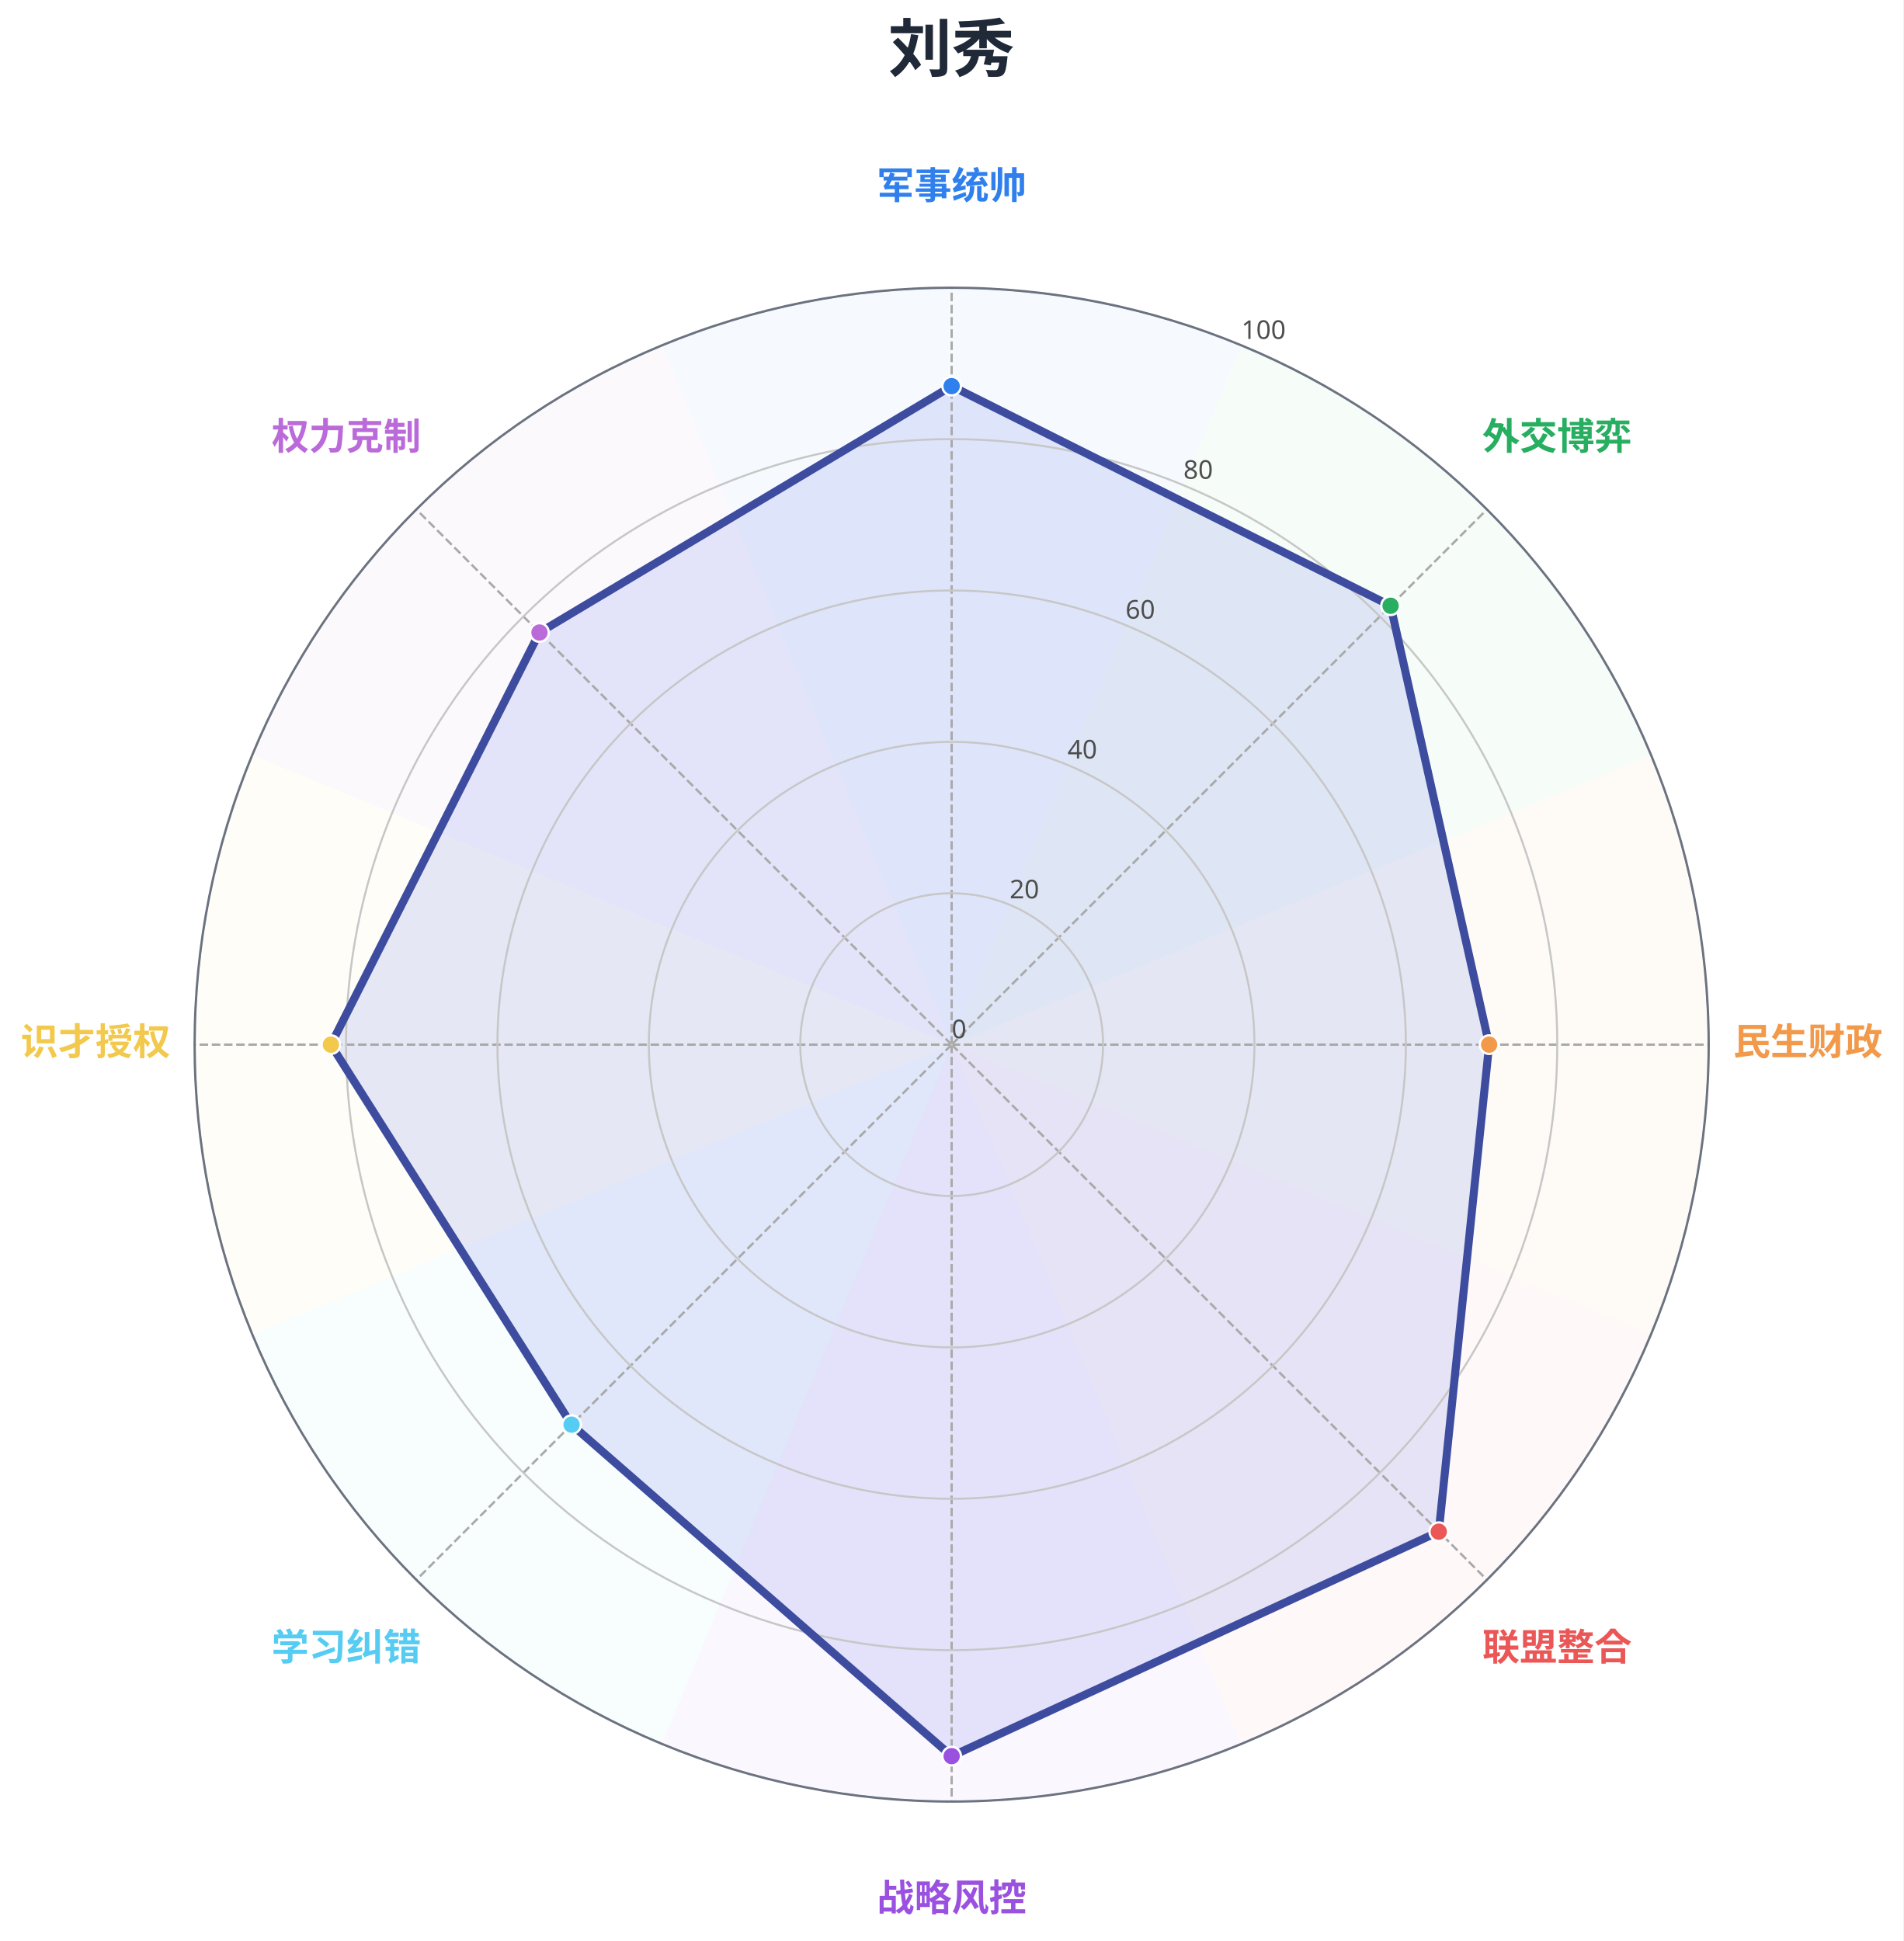
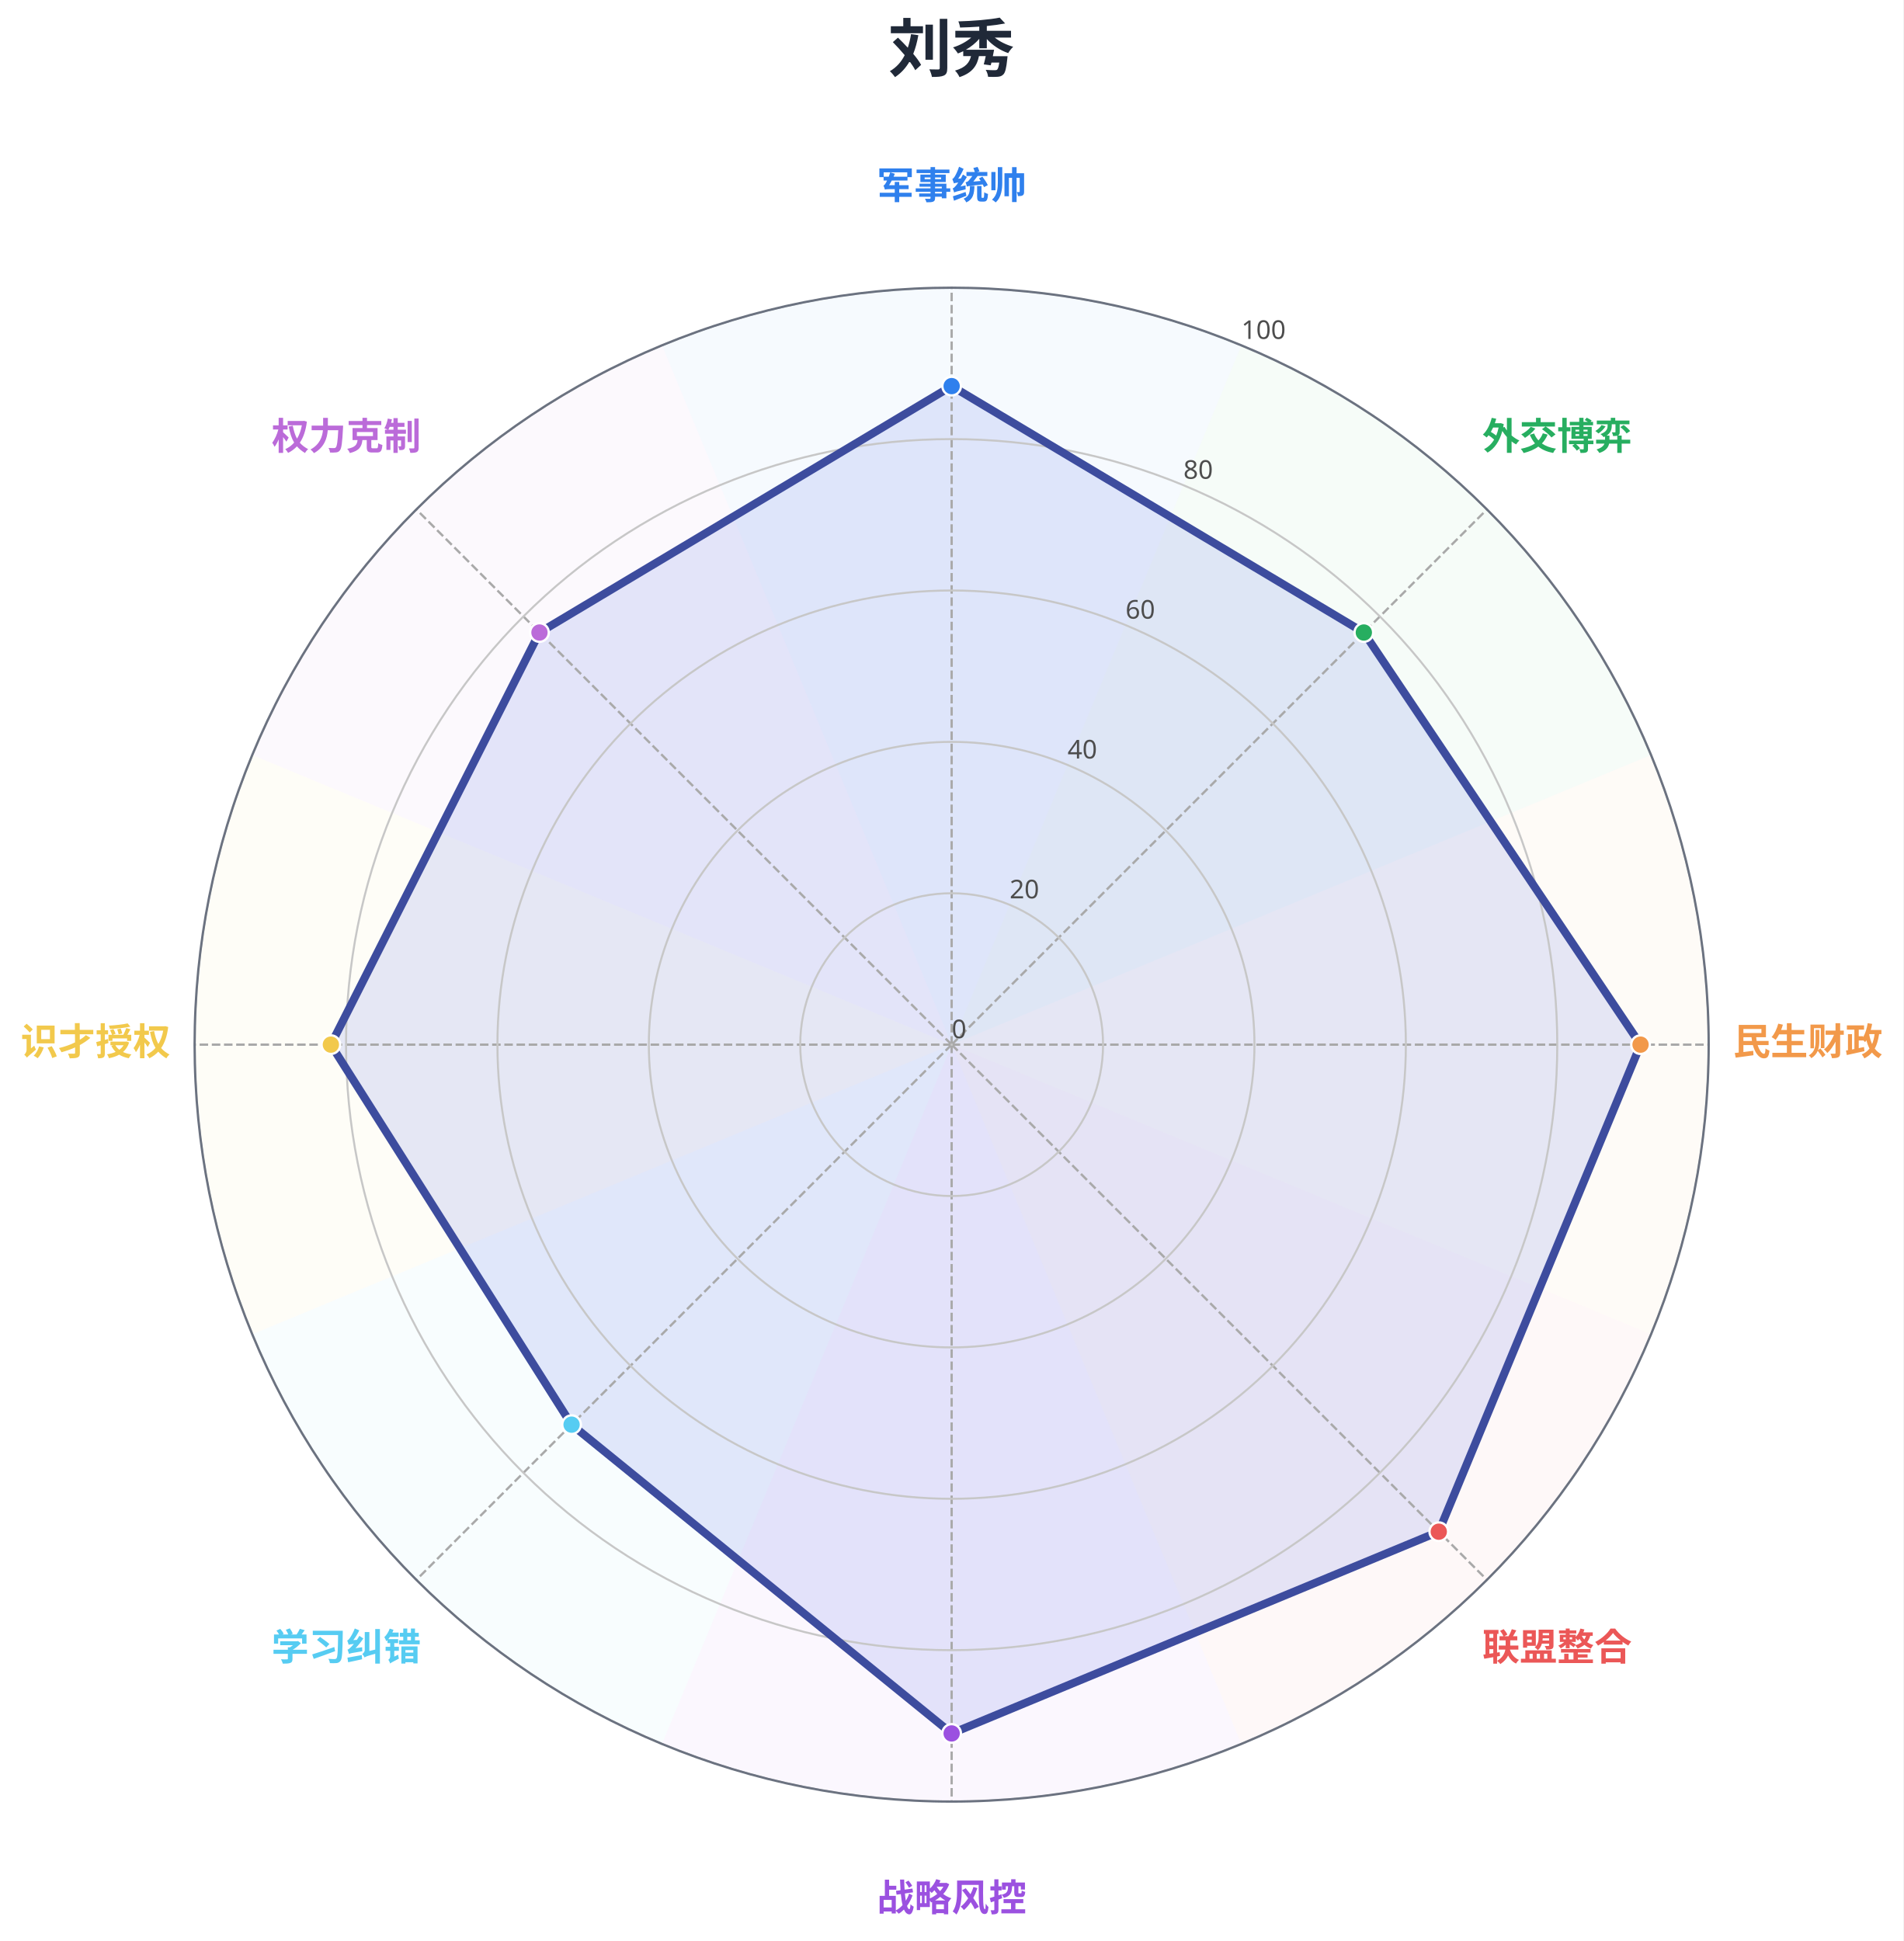
<svg xmlns="http://www.w3.org/2000/svg" xmlns:xlink="http://www.w3.org/1999/xlink" width="662.08pt" height="675.29pt" viewBox="0 0 662.08 675.29" version="1.1">
  <defs>
    <style type="text/css">*{stroke-linejoin: round; stroke-linecap: butt}</style>
  </defs>
  <g id="figure_1">
    <g id="patch_1">
      <path d="M 0 675.29 L 662.08 675.29 L 662.08 -0 L 0 -0 z " style="fill: #ffffff" />
    </g>
    <g id="axes_1">
      <g id="patch_2">
        <path d="M 594.38 363.438 C 594.38 328.857 587.568 294.611 574.334 262.662 C 561.101 230.713 541.702 201.681 517.25 177.229 C 492.797 152.776 463.765 133.377 431.816 120.144 C 399.867 106.91 365.621 100.098 331.04 100.098 C 296.459 100.098 262.213 106.91 230.264 120.144 C 198.315 133.377 169.283 152.776 144.831 177.229 C 120.378 201.681 100.979 230.713 87.746 262.662 C 74.512 294.611 67.7 328.857 67.7 363.438 C 67.7 398.02 74.512 432.265 87.746 464.214 C 100.979 496.163 120.378 525.195 144.831 549.648 C 169.283 574.1 198.315 593.499 230.264 606.732 C 262.213 619.966 296.459 626.778 331.04 626.778 C 365.621 626.778 399.867 619.966 431.816 606.732 C 463.765 593.499 492.797 574.1 517.25 549.648 C 541.702 525.195 561.101 496.163 574.334 464.214 C 587.568 432.265 594.38 398.02 594.38 363.438 M 331.04 363.438 C 331.04 363.438 331.04 363.438 331.04 363.438 C 331.04 363.438 331.04 363.438 331.04 363.438 C 331.04 363.438 331.04 363.438 331.04 363.438 C 331.04 363.438 331.04 363.438 331.04 363.438 C 331.04 363.438 331.04 363.438 331.04 363.438 C 331.04 363.438 331.04 363.438 331.04 363.438 C 331.04 363.438 331.04 363.438 331.04 363.438 C 331.04 363.438 331.04 363.438 331.04 363.438 C 331.04 363.438 331.04 363.438 331.04 363.438 C 331.04 363.438 331.04 363.438 331.04 363.438 C 331.04 363.438 331.04 363.438 331.04 363.438 C 331.04 363.438 331.04 363.438 331.04 363.438 C 331.04 363.438 331.04 363.438 331.04 363.438 C 331.04 363.438 331.04 363.438 331.04 363.438 C 331.04 363.438 331.04 363.438 331.04 363.438 C 331.04 363.438 331.04 363.438 331.04 363.438 z " style="fill: #ffffff" />
      </g>
      <g id="patch_3">
-         <path d="M 331.04 363.438 C 331.04 363.438 331.04 363.438 331.04 363.438 C 331.04 363.438 331.04 363.438 331.04 363.438 L 431.816 120.144 C 399.867 106.91 365.621 100.098 331.04 100.098 C 296.459 100.098 262.213 106.91 230.264 120.144 z " clip-path="url(#pf23b8f6670)" style="fill: #2f80ed; opacity: 0.045" />
+         <path d="M 331.04 363.438 C 331.04 363.438 331.04 363.438 331.04 363.438 C 331.04 363.438 331.04 363.438 331.04 363.438 L 431.816 120.144 C 399.867 106.91 365.621 100.098 331.04 100.098 C 296.459 100.098 262.213 106.91 230.264 120.144 z " clip-path="url(#p75b6348742)" style="fill: #2f80ed; opacity: 0.045" />
      </g>
      <g id="patch_4">
-         <path d="M 331.04 363.438 C 331.04 363.438 331.04 363.438 331.04 363.438 C 331.04 363.438 331.04 363.438 331.04 363.438 L 574.334 262.662 C 561.101 230.713 541.702 201.681 517.25 177.229 C 492.797 152.776 463.765 133.377 431.816 120.144 z " clip-path="url(#pf23b8f6670)" style="fill: #27ae60; opacity: 0.045" />
+         <path d="M 331.04 363.438 C 331.04 363.438 331.04 363.438 331.04 363.438 C 331.04 363.438 331.04 363.438 331.04 363.438 L 574.334 262.662 C 561.101 230.713 541.702 201.681 517.25 177.229 C 492.797 152.776 463.765 133.377 431.816 120.144 z " clip-path="url(#p75b6348742)" style="fill: #27ae60; opacity: 0.045" />
      </g>
      <g id="patch_5">
-         <path d="M 331.04 363.438 C 331.04 363.438 331.04 363.438 331.04 363.438 C 331.04 363.438 331.04 363.438 331.04 363.438 L 574.334 464.214 C 587.568 432.265 594.38 398.02 594.38 363.438 C 594.38 328.857 587.568 294.611 574.334 262.662 z " clip-path="url(#pf23b8f6670)" style="fill: #f2994a; opacity: 0.045" />
+         <path d="M 331.04 363.438 C 331.04 363.438 331.04 363.438 331.04 363.438 C 331.04 363.438 331.04 363.438 331.04 363.438 L 574.334 464.214 C 587.568 432.265 594.38 398.02 594.38 363.438 C 594.38 328.857 587.568 294.611 574.334 262.662 z " clip-path="url(#p75b6348742)" style="fill: #f2994a; opacity: 0.045" />
      </g>
      <g id="patch_6">
-         <path d="M 331.04 363.438 C 331.04 363.438 331.04 363.438 331.04 363.438 C 331.04 363.438 331.04 363.438 331.04 363.438 L 431.816 606.732 C 463.765 593.499 492.797 574.1 517.25 549.648 C 541.702 525.195 561.101 496.163 574.334 464.214 z " clip-path="url(#pf23b8f6670)" style="fill: #eb5757; opacity: 0.045" />
+         <path d="M 331.04 363.438 C 331.04 363.438 331.04 363.438 331.04 363.438 C 331.04 363.438 331.04 363.438 331.04 363.438 L 431.816 606.732 C 463.765 593.499 492.797 574.1 517.25 549.648 C 541.702 525.195 561.101 496.163 574.334 464.214 z " clip-path="url(#p75b6348742)" style="fill: #eb5757; opacity: 0.045" />
      </g>
      <g id="patch_7">
-         <path d="M 331.04 363.438 C 331.04 363.438 331.04 363.438 331.04 363.438 C 331.04 363.438 331.04 363.438 331.04 363.438 L 230.264 606.732 C 262.213 619.966 296.459 626.778 331.04 626.778 C 365.621 626.778 399.867 619.966 431.816 606.732 z " clip-path="url(#pf23b8f6670)" style="fill: #9b51e0; opacity: 0.045" />
+         <path d="M 331.04 363.438 C 331.04 363.438 331.04 363.438 331.04 363.438 C 331.04 363.438 331.04 363.438 331.04 363.438 L 230.264 606.732 C 262.213 619.966 296.459 626.778 331.04 626.778 C 365.621 626.778 399.867 619.966 431.816 606.732 z " clip-path="url(#p75b6348742)" style="fill: #9b51e0; opacity: 0.045" />
      </g>
      <g id="patch_8">
-         <path d="M 331.04 363.438 C 331.04 363.438 331.04 363.438 331.04 363.438 C 331.04 363.438 331.04 363.438 331.04 363.438 L 87.746 464.214 C 100.979 496.163 120.378 525.195 144.831 549.648 C 169.283 574.1 198.315 593.499 230.264 606.732 z " clip-path="url(#pf23b8f6670)" style="fill: #56ccf2; opacity: 0.045" />
+         <path d="M 331.04 363.438 C 331.04 363.438 331.04 363.438 331.04 363.438 C 331.04 363.438 331.04 363.438 331.04 363.438 L 87.746 464.214 C 100.979 496.163 120.378 525.195 144.831 549.648 C 169.283 574.1 198.315 593.499 230.264 606.732 z " clip-path="url(#p75b6348742)" style="fill: #56ccf2; opacity: 0.045" />
      </g>
      <g id="patch_9">
-         <path d="M 331.04 363.438 C 331.04 363.438 331.04 363.438 331.04 363.438 C 331.04 363.438 331.04 363.438 331.04 363.438 L 87.746 262.662 C 74.512 294.611 67.7 328.857 67.7 363.438 C 67.7 398.02 74.512 432.265 87.746 464.214 z " clip-path="url(#pf23b8f6670)" style="fill: #f2c94c; opacity: 0.045" />
+         <path d="M 331.04 363.438 C 331.04 363.438 331.04 363.438 331.04 363.438 C 331.04 363.438 331.04 363.438 331.04 363.438 L 87.746 262.662 C 74.512 294.611 67.7 328.857 67.7 363.438 C 67.7 398.02 74.512 432.265 87.746 464.214 z " clip-path="url(#p75b6348742)" style="fill: #f2c94c; opacity: 0.045" />
      </g>
      <g id="patch_10">
-         <path d="M 331.04 363.438 C 331.04 363.438 331.04 363.438 331.04 363.438 C 331.04 363.438 331.04 363.438 331.04 363.438 L 230.264 120.144 C 198.315 133.377 169.283 152.776 144.831 177.229 C 120.378 201.681 100.979 230.713 87.746 262.662 z " clip-path="url(#pf23b8f6670)" style="fill: #bb6bd9; opacity: 0.045" />
+         <path d="M 331.04 363.438 C 331.04 363.438 331.04 363.438 331.04 363.438 C 331.04 363.438 331.04 363.438 331.04 363.438 L 230.264 120.144 C 198.315 133.377 169.283 152.776 144.831 177.229 C 120.378 201.681 100.979 230.713 87.746 262.662 z " clip-path="url(#p75b6348742)" style="fill: #bb6bd9; opacity: 0.045" />
      </g>
      <g id="patch_11">
-         <path d="M 331.04 134.332 L 483.732 210.746 L 518.011 363.438 L 500.491 532.889 L 331.04 610.978 L 198.831 495.647 L 115.101 363.438 L 187.659 220.057 z " clip-path="url(#pf23b8f6670)" style="fill: #5e72e4; opacity: 0.16; stroke: #5e72e4; stroke-linejoin: miter" />
+         <path d="M 331.04 134.332 L 474.421 220.057 L 570.679 363.438 L 500.491 532.889 L 331.04 603.077 L 198.831 495.647 L 115.101 363.438 L 187.659 220.057 z " clip-path="url(#p75b6348742)" style="fill: #5e72e4; opacity: 0.16; stroke: #5e72e4; stroke-linejoin: miter" />
      </g>
      <g id="matplotlib.axis_1">
        <g id="xtick_1">
          <g id="line2d_1">
-             <path d="M 331.04 363.438 L 331.04 100.098 " clip-path="url(#pf23b8f6670)" style="fill: none; stroke-dasharray: 2.96,1.28; stroke-dashoffset: 0; stroke: #a9a9a9; stroke-width: 0.8" />
+             <path d="M 331.04 363.438 L 331.04 100.098 " clip-path="url(#p75b6348742)" style="fill: none; stroke-dasharray: 2.96,1.28; stroke-dashoffset: 0; stroke: #a9a9a9; stroke-width: 0.8" />
          </g>
          <g id="text_1">
            <text style="font-weight: 600; font-size: 13px; font-family: 'Microsoft YaHei'; text-anchor: middle; fill: #2f80ed" x="331.04" y="69.178" transform="rotate(-0 331.04 69.17812)">军事统帅</text>
          </g>
        </g>
        <g id="xtick_2">
          <g id="line2d_2">
-             <path d="M 331.04 363.438 L 517.25 177.229 " clip-path="url(#pf23b8f6670)" style="fill: none; stroke-dasharray: 2.96,1.28; stroke-dashoffset: 0; stroke: #a9a9a9; stroke-width: 0.8" />
+             <path d="M 331.04 363.438 L 517.25 177.229 " clip-path="url(#p75b6348742)" style="fill: none; stroke-dasharray: 2.96,1.28; stroke-dashoffset: 0; stroke: #a9a9a9; stroke-width: 0.8" />
          </g>
          <g id="text_2">
            <text style="font-weight: 600; font-size: 13px; font-family: 'Microsoft YaHei'; text-anchor: middle; fill: #27ae60" x="541.645" y="156.413" transform="rotate(-0 541.6447 156.4134)">外交博弈</text>
          </g>
        </g>
        <g id="xtick_3">
          <g id="line2d_3">
-             <path d="M 331.04 363.438 L 594.38 363.438 " clip-path="url(#pf23b8f6670)" style="fill: none; stroke-dasharray: 2.96,1.28; stroke-dashoffset: 0; stroke: #a9a9a9; stroke-width: 0.8" />
+             <path d="M 331.04 363.438 L 594.38 363.438 " clip-path="url(#p75b6348742)" style="fill: none; stroke-dasharray: 2.96,1.28; stroke-dashoffset: 0; stroke: #a9a9a9; stroke-width: 0.8" />
          </g>
          <g id="text_3">
            <text style="font-weight: 600; font-size: 13px; font-family: 'Microsoft YaHei'; text-anchor: middle; fill: #f2994a" x="628.88" y="367.018" transform="rotate(-0 628.88 367.0181)">民生财政</text>
          </g>
        </g>
        <g id="xtick_4">
          <g id="line2d_4">
-             <path d="M 331.04 363.438 L 517.25 549.648 " clip-path="url(#pf23b8f6670)" style="fill: none; stroke-dasharray: 2.96,1.28; stroke-dashoffset: 0; stroke: #a9a9a9; stroke-width: 0.8" />
+             <path d="M 331.04 363.438 L 517.25 549.648 " clip-path="url(#p75b6348742)" style="fill: none; stroke-dasharray: 2.96,1.28; stroke-dashoffset: 0; stroke: #a9a9a9; stroke-width: 0.8" />
          </g>
          <g id="text_4">
            <text style="font-weight: 600; font-size: 13px; font-family: 'Microsoft YaHei'; text-anchor: middle; fill: #eb5757" x="541.645" y="577.623" transform="rotate(-0 541.6447 577.6228)">联盟整合</text>
          </g>
        </g>
        <g id="xtick_5">
          <g id="line2d_5">
-             <path d="M 331.04 363.438 L 331.04 626.778 " clip-path="url(#pf23b8f6670)" style="fill: none; stroke-dasharray: 2.96,1.28; stroke-dashoffset: 0; stroke: #a9a9a9; stroke-width: 0.8" />
+             <path d="M 331.04 363.438 L 331.04 626.778 " clip-path="url(#p75b6348742)" style="fill: none; stroke-dasharray: 2.96,1.28; stroke-dashoffset: 0; stroke: #a9a9a9; stroke-width: 0.8" />
          </g>
          <g id="text_5">
            <text style="font-weight: 600; font-size: 13px; font-family: 'Microsoft YaHei'; text-anchor: middle; fill: #9b51e0" x="331.04" y="664.858" transform="rotate(-0 331.04 664.8581)">战略风控</text>
          </g>
        </g>
        <g id="xtick_6">
          <g id="line2d_6">
-             <path d="M 331.04 363.438 L 144.831 549.648 " clip-path="url(#pf23b8f6670)" style="fill: none; stroke-dasharray: 2.96,1.28; stroke-dashoffset: 0; stroke: #a9a9a9; stroke-width: 0.8" />
+             <path d="M 331.04 363.438 L 144.831 549.648 " clip-path="url(#p75b6348742)" style="fill: none; stroke-dasharray: 2.96,1.28; stroke-dashoffset: 0; stroke: #a9a9a9; stroke-width: 0.8" />
          </g>
          <g id="text_6">
            <text style="font-weight: 600; font-size: 13px; font-family: 'Microsoft YaHei'; text-anchor: middle; fill: #56ccf2" x="120.435" y="577.623" transform="rotate(-0 120.4353 577.6228)">学习纠错</text>
          </g>
        </g>
        <g id="xtick_7">
          <g id="line2d_7">
-             <path d="M 331.04 363.438 L 67.7 363.438 " clip-path="url(#pf23b8f6670)" style="fill: none; stroke-dasharray: 2.96,1.28; stroke-dashoffset: 0; stroke: #a9a9a9; stroke-width: 0.8" />
+             <path d="M 331.04 363.438 L 67.7 363.438 " clip-path="url(#p75b6348742)" style="fill: none; stroke-dasharray: 2.96,1.28; stroke-dashoffset: 0; stroke: #a9a9a9; stroke-width: 0.8" />
          </g>
          <g id="text_7">
            <text style="font-weight: 600; font-size: 13px; font-family: 'Microsoft YaHei'; text-anchor: middle; fill: #f2c94c" x="33.2" y="367.018" transform="rotate(-0 33.2 367.0181)">识才授权</text>
          </g>
        </g>
        <g id="xtick_8">
          <g id="line2d_8">
-             <path d="M 331.04 363.438 L 144.831 177.229 " clip-path="url(#pf23b8f6670)" style="fill: none; stroke-dasharray: 2.96,1.28; stroke-dashoffset: 0; stroke: #a9a9a9; stroke-width: 0.8" />
+             <path d="M 331.04 363.438 L 144.831 177.229 " clip-path="url(#p75b6348742)" style="fill: none; stroke-dasharray: 2.96,1.28; stroke-dashoffset: 0; stroke: #a9a9a9; stroke-width: 0.8" />
          </g>
          <g id="text_8">
            <text style="font-weight: 600; font-size: 13px; font-family: 'Microsoft YaHei'; text-anchor: middle; fill: #bb6bd9" x="120.435" y="156.413" transform="rotate(-0 120.4353 156.4134)">权力克制</text>
          </g>
        </g>
      </g>
      <g id="matplotlib.axis_2">
        <g id="ytick_1">
          <g id="line2d_9">
-             <path d="M 331.04 363.438 C 331.04 363.438 331.04 363.438 331.04 363.438 C 331.04 363.438 331.04 363.438 331.04 363.438 C 331.04 363.438 331.04 363.438 331.04 363.438 C 331.04 363.438 331.04 363.438 331.04 363.438 C 331.04 363.438 331.04 363.438 331.04 363.438 C 331.04 363.438 331.04 363.438 331.04 363.438 C 331.04 363.438 331.04 363.438 331.04 363.438 C 331.04 363.438 331.04 363.438 331.04 363.438 C 331.04 363.438 331.04 363.438 331.04 363.438 C 331.04 363.438 331.04 363.438 331.04 363.438 C 331.04 363.438 331.04 363.438 331.04 363.438 C 331.04 363.438 331.04 363.438 331.04 363.438 C 331.04 363.438 331.04 363.438 331.04 363.438 C 331.04 363.438 331.04 363.438 331.04 363.438 C 331.04 363.438 331.04 363.438 331.04 363.438 C 331.04 363.438 331.04 363.438 331.04 363.438 " clip-path="url(#pf23b8f6670)" style="fill: none; stroke: #c7c7c7; stroke-width: 0.7; stroke-linecap: square" />
+             <path d="M 331.04 363.438 C 331.04 363.438 331.04 363.438 331.04 363.438 C 331.04 363.438 331.04 363.438 331.04 363.438 C 331.04 363.438 331.04 363.438 331.04 363.438 C 331.04 363.438 331.04 363.438 331.04 363.438 C 331.04 363.438 331.04 363.438 331.04 363.438 C 331.04 363.438 331.04 363.438 331.04 363.438 C 331.04 363.438 331.04 363.438 331.04 363.438 C 331.04 363.438 331.04 363.438 331.04 363.438 C 331.04 363.438 331.04 363.438 331.04 363.438 C 331.04 363.438 331.04 363.438 331.04 363.438 C 331.04 363.438 331.04 363.438 331.04 363.438 C 331.04 363.438 331.04 363.438 331.04 363.438 C 331.04 363.438 331.04 363.438 331.04 363.438 C 331.04 363.438 331.04 363.438 331.04 363.438 C 331.04 363.438 331.04 363.438 331.04 363.438 C 331.04 363.438 331.04 363.438 331.04 363.438 " clip-path="url(#p75b6348742)" style="fill: none; stroke: #c7c7c7; stroke-width: 0.7; stroke-linecap: square" />
          </g>
          <g id="text_9">
            <text style="font-size: 9px; font-family: 'Microsoft YaHei'; text-anchor: start; fill: #4d4d4d" x="331.04" y="361.201" transform="rotate(-0 331.04 361.2007)">0</text>
          </g>
        </g>
        <g id="ytick_2">
          <g id="line2d_10">
-             <path d="M 331.04 310.77 C 337.956 310.77 344.805 312.132 351.195 314.779 C 357.585 317.426 363.391 321.306 368.282 326.196 C 373.172 331.087 377.052 336.893 379.699 343.283 C 382.346 349.673 383.708 356.522 383.708 363.438 C 383.708 370.354 382.346 377.203 379.699 383.593 C 377.052 389.983 373.172 395.789 368.282 400.68 C 363.391 405.571 357.585 409.45 351.195 412.097 C 344.805 414.744 337.956 416.106 331.04 416.106 C 324.124 416.106 317.275 414.744 310.885 412.097 C 304.495 409.45 298.689 405.571 293.798 400.68 C 288.908 395.789 285.028 389.983 282.381 383.593 C 279.734 377.203 278.372 370.354 278.372 363.438 C 278.372 356.522 279.734 349.673 282.381 343.283 C 285.028 336.893 288.908 331.087 293.798 326.196 C 298.689 321.306 304.495 317.426 310.885 314.779 C 317.275 312.132 324.124 310.77 331.04 310.77 " clip-path="url(#pf23b8f6670)" style="fill: none; stroke: #c7c7c7; stroke-width: 0.7; stroke-linecap: square" />
+             <path d="M 331.04 310.77 C 337.956 310.77 344.805 312.132 351.195 314.779 C 357.585 317.426 363.391 321.306 368.282 326.196 C 373.172 331.087 377.052 336.893 379.699 343.283 C 382.346 349.673 383.708 356.522 383.708 363.438 C 383.708 370.354 382.346 377.203 379.699 383.593 C 377.052 389.983 373.172 395.789 368.282 400.68 C 363.391 405.571 357.585 409.45 351.195 412.097 C 344.805 414.744 337.956 416.106 331.04 416.106 C 324.124 416.106 317.275 414.744 310.885 412.097 C 304.495 409.45 298.689 405.571 293.798 400.68 C 288.908 395.789 285.028 389.983 282.381 383.593 C 279.734 377.203 278.372 370.354 278.372 363.438 C 278.372 356.522 279.734 349.673 282.381 343.283 C 285.028 336.893 288.908 331.087 293.798 326.196 C 298.689 321.306 304.495 317.426 310.885 314.779 C 317.275 312.132 324.124 310.77 331.04 310.77 " clip-path="url(#p75b6348742)" style="fill: none; stroke: #c7c7c7; stroke-width: 0.7; stroke-linecap: square" />
          </g>
          <g id="text_10">
            <text style="font-size: 9px; font-family: 'Microsoft YaHei'; text-anchor: start; fill: #4d4d4d" x="351.195" y="312.542" transform="rotate(-0 351.1952 312.5418)">20</text>
          </g>
        </g>
        <g id="ytick_3">
          <g id="line2d_11">
-             <path d="M 331.04 258.102 C 344.873 258.102 358.571 260.827 371.35 266.12 C 384.13 271.414 395.743 279.173 405.524 288.954 C 415.305 298.735 423.064 310.348 428.358 323.128 C 433.651 335.907 436.376 349.605 436.376 363.438 C 436.376 377.271 433.651 390.969 428.358 403.748 C 423.064 416.528 415.305 428.141 405.524 437.922 C 395.743 447.703 384.13 455.462 371.35 460.756 C 358.571 466.049 344.873 468.774 331.04 468.774 C 317.207 468.774 303.509 466.049 290.73 460.756 C 277.95 455.462 266.337 447.703 256.556 437.922 C 246.775 428.141 239.016 416.528 233.722 403.748 C 228.429 390.969 225.704 377.271 225.704 363.438 C 225.704 349.605 228.429 335.907 233.722 323.128 C 239.016 310.348 246.775 298.735 256.556 288.954 C 266.337 279.173 277.95 271.414 290.73 266.12 C 303.509 260.827 317.207 258.102 331.04 258.102 " clip-path="url(#pf23b8f6670)" style="fill: none; stroke: #c7c7c7; stroke-width: 0.7; stroke-linecap: square" />
+             <path d="M 331.04 258.102 C 344.873 258.102 358.571 260.827 371.35 266.12 C 384.13 271.414 395.743 279.173 405.524 288.954 C 415.305 298.735 423.064 310.348 428.358 323.128 C 433.651 335.907 436.376 349.605 436.376 363.438 C 436.376 377.271 433.651 390.969 428.358 403.748 C 423.064 416.528 415.305 428.141 405.524 437.922 C 395.743 447.703 384.13 455.462 371.35 460.756 C 358.571 466.049 344.873 468.774 331.04 468.774 C 317.207 468.774 303.509 466.049 290.73 460.756 C 277.95 455.462 266.337 447.703 256.556 437.922 C 246.775 428.141 239.016 416.528 233.722 403.748 C 228.429 390.969 225.704 377.271 225.704 363.438 C 225.704 349.605 228.429 335.907 233.722 323.128 C 239.016 310.348 246.775 298.735 256.556 288.954 C 266.337 279.173 277.95 271.414 290.73 266.12 C 303.509 260.827 317.207 258.102 331.04 258.102 " clip-path="url(#p75b6348742)" style="fill: none; stroke: #c7c7c7; stroke-width: 0.7; stroke-linecap: square" />
          </g>
          <g id="text_11">
            <text style="font-size: 9px; font-family: 'Microsoft YaHei'; text-anchor: start; fill: #4d4d4d" x="371.35" y="263.883" transform="rotate(-0 371.3503 263.8829)">40</text>
          </g>
        </g>
        <g id="ytick_4">
          <g id="line2d_12">
-             <path d="M 331.04 205.434 C 351.789 205.434 372.336 209.521 391.506 217.461 C 410.675 225.402 428.094 237.041 442.766 251.712 C 457.437 266.384 469.076 283.803 477.017 302.973 C 484.957 322.142 489.044 342.689 489.044 363.438 C 489.044 384.187 484.957 404.734 477.017 423.904 C 469.076 443.073 457.437 460.492 442.766 475.164 C 428.094 489.835 410.675 501.474 391.506 509.415 C 372.336 517.355 351.789 521.442 331.04 521.442 C 310.291 521.442 289.744 517.355 270.574 509.415 C 251.405 501.474 233.986 489.835 219.314 475.164 C 204.643 460.492 193.004 443.073 185.063 423.904 C 177.123 404.734 173.036 384.187 173.036 363.438 C 173.036 342.689 177.123 322.142 185.063 302.973 C 193.004 283.803 204.643 266.384 219.314 251.712 C 233.986 237.041 251.405 225.402 270.574 217.461 C 289.744 209.521 310.291 205.434 331.04 205.434 " clip-path="url(#pf23b8f6670)" style="fill: none; stroke: #c7c7c7; stroke-width: 0.7; stroke-linecap: square" />
+             <path d="M 331.04 205.434 C 351.789 205.434 372.336 209.521 391.506 217.461 C 410.675 225.402 428.094 237.041 442.766 251.712 C 457.437 266.384 469.076 283.803 477.017 302.973 C 484.957 322.142 489.044 342.689 489.044 363.438 C 489.044 384.187 484.957 404.734 477.017 423.904 C 469.076 443.073 457.437 460.492 442.766 475.164 C 428.094 489.835 410.675 501.474 391.506 509.415 C 372.336 517.355 351.789 521.442 331.04 521.442 C 310.291 521.442 289.744 517.355 270.574 509.415 C 251.405 501.474 233.986 489.835 219.314 475.164 C 204.643 460.492 193.004 443.073 185.063 423.904 C 177.123 404.734 173.036 384.187 173.036 363.438 C 173.036 342.689 177.123 322.142 185.063 302.973 C 193.004 283.803 204.643 266.384 219.314 251.712 C 233.986 237.041 251.405 225.402 270.574 217.461 C 289.744 209.521 310.291 205.434 331.04 205.434 " clip-path="url(#p75b6348742)" style="fill: none; stroke: #c7c7c7; stroke-width: 0.7; stroke-linecap: square" />
          </g>
          <g id="text_12">
            <text style="font-size: 9px; font-family: 'Microsoft YaHei'; text-anchor: start; fill: #4d4d4d" x="391.506" y="215.224" transform="rotate(-0 391.5055 215.224)">60</text>
          </g>
        </g>
        <g id="ytick_5">
          <g id="line2d_13">
-             <path d="M 331.04 152.766 C 358.705 152.766 386.101 158.215 411.661 168.802 C 437.22 179.39 460.445 194.908 480.008 214.47 C 499.57 234.033 515.089 257.258 525.676 282.817 C 536.263 308.377 541.712 335.773 541.712 363.438 C 541.712 391.103 536.263 418.499 525.676 444.059 C 515.089 469.618 499.57 492.843 480.008 512.406 C 460.445 531.968 437.22 547.487 411.661 558.074 C 386.101 568.661 358.705 574.11 331.04 574.11 C 303.375 574.11 275.979 568.661 250.419 558.074 C 224.86 547.487 201.635 531.968 182.072 512.406 C 162.51 492.843 146.991 469.618 136.404 444.059 C 125.817 418.499 120.368 391.103 120.368 363.438 C 120.368 335.773 125.817 308.377 136.404 282.817 C 146.991 257.258 162.51 234.033 182.072 214.47 C 201.635 194.908 224.86 179.39 250.419 168.802 C 275.979 158.215 303.375 152.766 331.04 152.766 " clip-path="url(#pf23b8f6670)" style="fill: none; stroke: #c7c7c7; stroke-width: 0.7; stroke-linecap: square" />
+             <path d="M 331.04 152.766 C 358.705 152.766 386.101 158.215 411.661 168.802 C 437.22 179.39 460.445 194.908 480.008 214.47 C 499.57 234.033 515.089 257.258 525.676 282.817 C 536.263 308.377 541.712 335.773 541.712 363.438 C 541.712 391.103 536.263 418.499 525.676 444.059 C 515.089 469.618 499.57 492.843 480.008 512.406 C 460.445 531.968 437.22 547.487 411.661 558.074 C 386.101 568.661 358.705 574.11 331.04 574.11 C 303.375 574.11 275.979 568.661 250.419 558.074 C 224.86 547.487 201.635 531.968 182.072 512.406 C 162.51 492.843 146.991 469.618 136.404 444.059 C 125.817 418.499 120.368 391.103 120.368 363.438 C 120.368 335.773 125.817 308.377 136.404 282.817 C 146.991 257.258 162.51 234.033 182.072 214.47 C 201.635 194.908 224.86 179.39 250.419 168.802 C 275.979 158.215 303.375 152.766 331.04 152.766 " clip-path="url(#p75b6348742)" style="fill: none; stroke: #c7c7c7; stroke-width: 0.7; stroke-linecap: square" />
          </g>
          <g id="text_13">
            <text style="font-size: 9px; font-family: 'Microsoft YaHei'; text-anchor: start; fill: #4d4d4d" x="411.661" y="166.565" transform="rotate(-0 411.6607 166.5652)">80</text>
          </g>
        </g>
        <g id="ytick_6">
          <g id="line2d_14">
-             <path d="M 331.04 100.098 C 365.621 100.098 399.867 106.91 431.816 120.144 C 463.765 133.377 492.797 152.776 517.25 177.229 C 541.702 201.681 561.101 230.713 574.334 262.662 C 587.568 294.611 594.38 328.857 594.38 363.438 C 594.38 398.02 587.568 432.265 574.334 464.214 C 561.101 496.163 541.702 525.195 517.25 549.648 C 492.797 574.1 463.765 593.499 431.816 606.732 C 399.867 619.966 365.621 626.778 331.04 626.778 C 296.459 626.778 262.213 619.966 230.264 606.732 C 198.315 593.499 169.283 574.1 144.831 549.648 C 120.378 525.195 100.979 496.163 87.746 464.214 C 74.512 432.265 67.7 398.02 67.7 363.438 C 67.7 328.857 74.512 294.611 87.746 262.662 C 100.979 230.713 120.378 201.681 144.831 177.229 C 169.283 152.776 198.315 133.377 230.264 120.144 C 262.213 106.91 296.459 100.098 331.04 100.098 " clip-path="url(#pf23b8f6670)" style="fill: none; stroke: #c7c7c7; stroke-width: 0.7; stroke-linecap: square" />
+             <path d="M 331.04 100.098 C 365.621 100.098 399.867 106.91 431.816 120.144 C 463.765 133.377 492.797 152.776 517.25 177.229 C 541.702 201.681 561.101 230.713 574.334 262.662 C 587.568 294.611 594.38 328.857 594.38 363.438 C 594.38 398.02 587.568 432.265 574.334 464.214 C 561.101 496.163 541.702 525.195 517.25 549.648 C 492.797 574.1 463.765 593.499 431.816 606.732 C 399.867 619.966 365.621 626.778 331.04 626.778 C 296.459 626.778 262.213 619.966 230.264 606.732 C 198.315 593.499 169.283 574.1 144.831 549.648 C 120.378 525.195 100.979 496.163 87.746 464.214 C 74.512 432.265 67.7 398.02 67.7 363.438 C 67.7 328.857 74.512 294.611 87.746 262.662 C 100.979 230.713 120.378 201.681 144.831 177.229 C 169.283 152.776 198.315 133.377 230.264 120.144 C 262.213 106.91 296.459 100.098 331.04 100.098 " clip-path="url(#p75b6348742)" style="fill: none; stroke: #c7c7c7; stroke-width: 0.7; stroke-linecap: square" />
          </g>
          <g id="text_14">
            <text style="font-size: 9px; font-family: 'Microsoft YaHei'; text-anchor: start; fill: #4d4d4d" x="431.816" y="117.906" transform="rotate(-0 431.8159 117.9063)">100</text>
          </g>
        </g>
      </g>
      <g id="line2d_15">
-         <path d="M 331.04 134.332 L 483.732 210.746 L 518.011 363.438 L 500.491 532.889 L 331.04 610.978 L 198.831 495.647 L 115.101 363.438 L 187.659 220.057 L 331.04 134.332 " clip-path="url(#pf23b8f6670)" style="fill: none; stroke: #3d4c9e; stroke-width: 2.8; stroke-linecap: square" />
+         <path d="M 331.04 134.332 L 474.421 220.057 L 570.679 363.438 L 500.491 532.889 L 331.04 603.077 L 198.831 495.647 L 115.101 363.438 L 187.659 220.057 L 331.04 134.332 " clip-path="url(#p75b6348742)" style="fill: none; stroke: #3d4c9e; stroke-width: 2.8; stroke-linecap: square" />
        <defs>
-           <path id="mc73591cee4" d="M 0 2.75 C 0.729 2.75 1.429 2.46 1.945 1.945 C 2.46 1.429 2.75 0.729 2.75 0 C 2.75 -0.729 2.46 -1.429 1.945 -1.945 C 1.429 -2.46 0.729 -2.75 0 -2.75 C -0.729 -2.75 -1.429 -2.46 -1.945 -1.945 C -2.46 -1.429 -2.75 -0.729 -2.75 0 C -2.75 0.729 -2.46 1.429 -1.945 1.945 C -1.429 2.46 -0.729 2.75 0 2.75 z " style="stroke: #3d4c9e" />
+           <path id="m7c4612350c" d="M 0 2.75 C 0.729 2.75 1.429 2.46 1.945 1.945 C 2.46 1.429 2.75 0.729 2.75 0 C 2.75 -0.729 2.46 -1.429 1.945 -1.945 C 1.429 -2.46 0.729 -2.75 0 -2.75 C -0.729 -2.75 -1.429 -2.46 -1.945 -1.945 C -2.46 -1.429 -2.75 -0.729 -2.75 0 C -2.75 0.729 -2.46 1.429 -1.945 1.945 C -1.429 2.46 -0.729 2.75 0 2.75 z " style="stroke: #3d4c9e" />
        </defs>
-         <g clip-path="url(#pf23b8f6670)">
-           <use xlink:href="#mc73591cee4" x="331.04" y="134.332" style="fill: #3d4c9e; stroke: #3d4c9e" />
-           <use xlink:href="#mc73591cee4" x="483.732" y="210.746" style="fill: #3d4c9e; stroke: #3d4c9e" />
-           <use xlink:href="#mc73591cee4" x="518.011" y="363.438" style="fill: #3d4c9e; stroke: #3d4c9e" />
-           <use xlink:href="#mc73591cee4" x="500.491" y="532.889" style="fill: #3d4c9e; stroke: #3d4c9e" />
-           <use xlink:href="#mc73591cee4" x="331.04" y="610.978" style="fill: #3d4c9e; stroke: #3d4c9e" />
-           <use xlink:href="#mc73591cee4" x="198.831" y="495.647" style="fill: #3d4c9e; stroke: #3d4c9e" />
-           <use xlink:href="#mc73591cee4" x="115.101" y="363.438" style="fill: #3d4c9e; stroke: #3d4c9e" />
-           <use xlink:href="#mc73591cee4" x="187.659" y="220.057" style="fill: #3d4c9e; stroke: #3d4c9e" />
-           <use xlink:href="#mc73591cee4" x="331.04" y="134.332" style="fill: #3d4c9e; stroke: #3d4c9e" />
+         <g clip-path="url(#p75b6348742)">
+           <use xlink:href="#m7c4612350c" x="331.04" y="134.332" style="fill: #3d4c9e; stroke: #3d4c9e" />
+           <use xlink:href="#m7c4612350c" x="474.421" y="220.057" style="fill: #3d4c9e; stroke: #3d4c9e" />
+           <use xlink:href="#m7c4612350c" x="570.679" y="363.438" style="fill: #3d4c9e; stroke: #3d4c9e" />
+           <use xlink:href="#m7c4612350c" x="500.491" y="532.889" style="fill: #3d4c9e; stroke: #3d4c9e" />
+           <use xlink:href="#m7c4612350c" x="331.04" y="603.077" style="fill: #3d4c9e; stroke: #3d4c9e" />
+           <use xlink:href="#m7c4612350c" x="198.831" y="495.647" style="fill: #3d4c9e; stroke: #3d4c9e" />
+           <use xlink:href="#m7c4612350c" x="115.101" y="363.438" style="fill: #3d4c9e; stroke: #3d4c9e" />
+           <use xlink:href="#m7c4612350c" x="187.659" y="220.057" style="fill: #3d4c9e; stroke: #3d4c9e" />
+           <use xlink:href="#m7c4612350c" x="331.04" y="134.332" style="fill: #3d4c9e; stroke: #3d4c9e" />
        </g>
      </g>
      <g id="patch_12">
        <path d="M 331.04 100.098 C 296.459 100.098 262.213 106.91 230.264 120.144 C 198.315 133.377 169.283 152.776 144.831 177.229 C 120.378 201.681 100.979 230.713 87.746 262.662 C 74.512 294.611 67.7 328.857 67.7 363.438 C 67.7 398.02 74.512 432.265 87.746 464.214 C 100.979 496.163 120.378 525.195 144.831 549.648 C 169.283 574.1 198.315 593.499 230.264 606.732 C 262.213 619.966 296.459 626.778 331.04 626.778 C 365.621 626.778 399.867 619.966 431.816 606.732 C 463.765 593.499 492.797 574.1 517.25 549.648 C 541.702 525.195 561.101 496.163 574.334 464.214 C 587.568 432.265 594.38 398.02 594.38 363.438 C 594.38 328.857 587.568 294.611 574.334 262.662 C 561.101 230.713 541.702 201.681 517.25 177.229 C 492.797 152.776 463.765 133.377 431.816 120.144 C 399.867 106.91 365.621 100.098 331.04 100.098 " style="fill: none; stroke: #6b7280; stroke-width: 0.8; stroke-linejoin: miter; stroke-linecap: square" />
      </g>
      <g id="text_15">
        <text style="font-weight: 700; font-size: 22px; font-family: 'Microsoft YaHei'; text-anchor: middle; fill: #202938" x="331.04" y="24.786" transform="rotate(-0 331.04 24.78625)">刘秀</text>
      </g>
      <g id="PathCollection_1">
        <defs>
-           <path id="C0_0_15cf15c44c" d="M 0 3.24 C 0.859 3.24 1.684 2.899 2.291 2.291 C 2.899 1.684 3.24 0.859 3.24 -0 C 3.24 -0.859 2.899 -1.684 2.291 -2.291 C 1.684 -2.899 0.859 -3.24 0 -3.24 C -0.859 -3.24 -1.684 -2.899 -2.291 -2.291 C -2.899 -1.684 -3.24 -0.859 -3.24 0 C -3.24 0.859 -2.899 1.684 -2.291 2.291 C -1.684 2.899 -0.859 3.24 0 3.24 z " />
+           <path id="C0_0_88fafcd19e" d="M 0 3.24 C 0.859 3.24 1.684 2.899 2.291 2.291 C 2.899 1.684 3.24 0.859 3.24 -0 C 3.24 -0.859 2.899 -1.684 2.291 -2.291 C 1.684 -2.899 0.859 -3.24 0 -3.24 C -0.859 -3.24 -1.684 -2.899 -2.291 -2.291 C -2.899 -1.684 -3.24 -0.859 -3.24 0 C -3.24 0.859 -2.899 1.684 -2.291 2.291 C -1.684 2.899 -0.859 3.24 0 3.24 z " />
        </defs>
-         <g clip-path="url(#pf23b8f6670)">
-           <use xlink:href="#C0_0_15cf15c44c" x="331.04" y="134.332" style="fill: #2f80ed; stroke: #ffffff; stroke-width: 0.8" />
-         </g>
-         <g clip-path="url(#pf23b8f6670)">
-           <use xlink:href="#C0_0_15cf15c44c" x="483.732" y="210.746" style="fill: #27ae60; stroke: #ffffff; stroke-width: 0.8" />
-         </g>
-         <g clip-path="url(#pf23b8f6670)">
-           <use xlink:href="#C0_0_15cf15c44c" x="518.011" y="363.438" style="fill: #f2994a; stroke: #ffffff; stroke-width: 0.8" />
-         </g>
-         <g clip-path="url(#pf23b8f6670)">
-           <use xlink:href="#C0_0_15cf15c44c" x="500.491" y="532.889" style="fill: #eb5757; stroke: #ffffff; stroke-width: 0.8" />
-         </g>
-         <g clip-path="url(#pf23b8f6670)">
-           <use xlink:href="#C0_0_15cf15c44c" x="331.04" y="610.978" style="fill: #9b51e0; stroke: #ffffff; stroke-width: 0.8" />
-         </g>
-         <g clip-path="url(#pf23b8f6670)">
-           <use xlink:href="#C0_0_15cf15c44c" x="198.831" y="495.647" style="fill: #56ccf2; stroke: #ffffff; stroke-width: 0.8" />
-         </g>
-         <g clip-path="url(#pf23b8f6670)">
-           <use xlink:href="#C0_0_15cf15c44c" x="115.101" y="363.438" style="fill: #f2c94c; stroke: #ffffff; stroke-width: 0.8" />
-         </g>
-         <g clip-path="url(#pf23b8f6670)">
-           <use xlink:href="#C0_0_15cf15c44c" x="187.659" y="220.057" style="fill: #bb6bd9; stroke: #ffffff; stroke-width: 0.8" />
+         <g clip-path="url(#p75b6348742)">
+           <use xlink:href="#C0_0_88fafcd19e" x="331.04" y="134.332" style="fill: #2f80ed; stroke: #ffffff; stroke-width: 0.8" />
+         </g>
+         <g clip-path="url(#p75b6348742)">
+           <use xlink:href="#C0_0_88fafcd19e" x="474.421" y="220.057" style="fill: #27ae60; stroke: #ffffff; stroke-width: 0.8" />
+         </g>
+         <g clip-path="url(#p75b6348742)">
+           <use xlink:href="#C0_0_88fafcd19e" x="570.679" y="363.438" style="fill: #f2994a; stroke: #ffffff; stroke-width: 0.8" />
+         </g>
+         <g clip-path="url(#p75b6348742)">
+           <use xlink:href="#C0_0_88fafcd19e" x="500.491" y="532.889" style="fill: #eb5757; stroke: #ffffff; stroke-width: 0.8" />
+         </g>
+         <g clip-path="url(#p75b6348742)">
+           <use xlink:href="#C0_0_88fafcd19e" x="331.04" y="603.077" style="fill: #9b51e0; stroke: #ffffff; stroke-width: 0.8" />
+         </g>
+         <g clip-path="url(#p75b6348742)">
+           <use xlink:href="#C0_0_88fafcd19e" x="198.831" y="495.647" style="fill: #56ccf2; stroke: #ffffff; stroke-width: 0.8" />
+         </g>
+         <g clip-path="url(#p75b6348742)">
+           <use xlink:href="#C0_0_88fafcd19e" x="115.101" y="363.438" style="fill: #f2c94c; stroke: #ffffff; stroke-width: 0.8" />
+         </g>
+         <g clip-path="url(#p75b6348742)">
+           <use xlink:href="#C0_0_88fafcd19e" x="187.659" y="220.057" style="fill: #bb6bd9; stroke: #ffffff; stroke-width: 0.8" />
        </g>
      </g>
    </g>
  </g>
  <defs>
-     <clipPath id="pf23b8f6670">
+     <clipPath id="p75b6348742">
      <path d="M 594.38 363.438 C 594.38 328.857 587.568 294.611 574.334 262.662 C 561.101 230.713 541.702 201.681 517.25 177.229 C 492.797 152.776 463.765 133.377 431.816 120.144 C 399.867 106.91 365.621 100.098 331.04 100.098 C 296.459 100.098 262.213 106.91 230.264 120.144 C 198.315 133.377 169.283 152.776 144.831 177.229 C 120.378 201.681 100.979 230.713 87.746 262.662 C 74.512 294.611 67.7 328.857 67.7 363.438 C 67.7 398.02 74.512 432.265 87.746 464.214 C 100.979 496.163 120.378 525.195 144.831 549.648 C 169.283 574.1 198.315 593.499 230.264 606.732 C 262.213 619.966 296.459 626.778 331.04 626.778 C 365.621 626.778 399.867 619.966 431.816 606.732 C 463.765 593.499 492.797 574.1 517.25 549.648 C 541.702 525.195 561.101 496.163 574.334 464.214 C 587.568 432.265 594.38 398.02 594.38 363.438 M 331.04 363.438 C 331.04 363.438 331.04 363.438 331.04 363.438 C 331.04 363.438 331.04 363.438 331.04 363.438 C 331.04 363.438 331.04 363.438 331.04 363.438 C 331.04 363.438 331.04 363.438 331.04 363.438 C 331.04 363.438 331.04 363.438 331.04 363.438 C 331.04 363.438 331.04 363.438 331.04 363.438 C 331.04 363.438 331.04 363.438 331.04 363.438 C 331.04 363.438 331.04 363.438 331.04 363.438 C 331.04 363.438 331.04 363.438 331.04 363.438 C 331.04 363.438 331.04 363.438 331.04 363.438 C 331.04 363.438 331.04 363.438 331.04 363.438 C 331.04 363.438 331.04 363.438 331.04 363.438 C 331.04 363.438 331.04 363.438 331.04 363.438 C 331.04 363.438 331.04 363.438 331.04 363.438 C 331.04 363.438 331.04 363.438 331.04 363.438 C 331.04 363.438 331.04 363.438 331.04 363.438 z " />
    </clipPath>
  </defs>
</svg>
